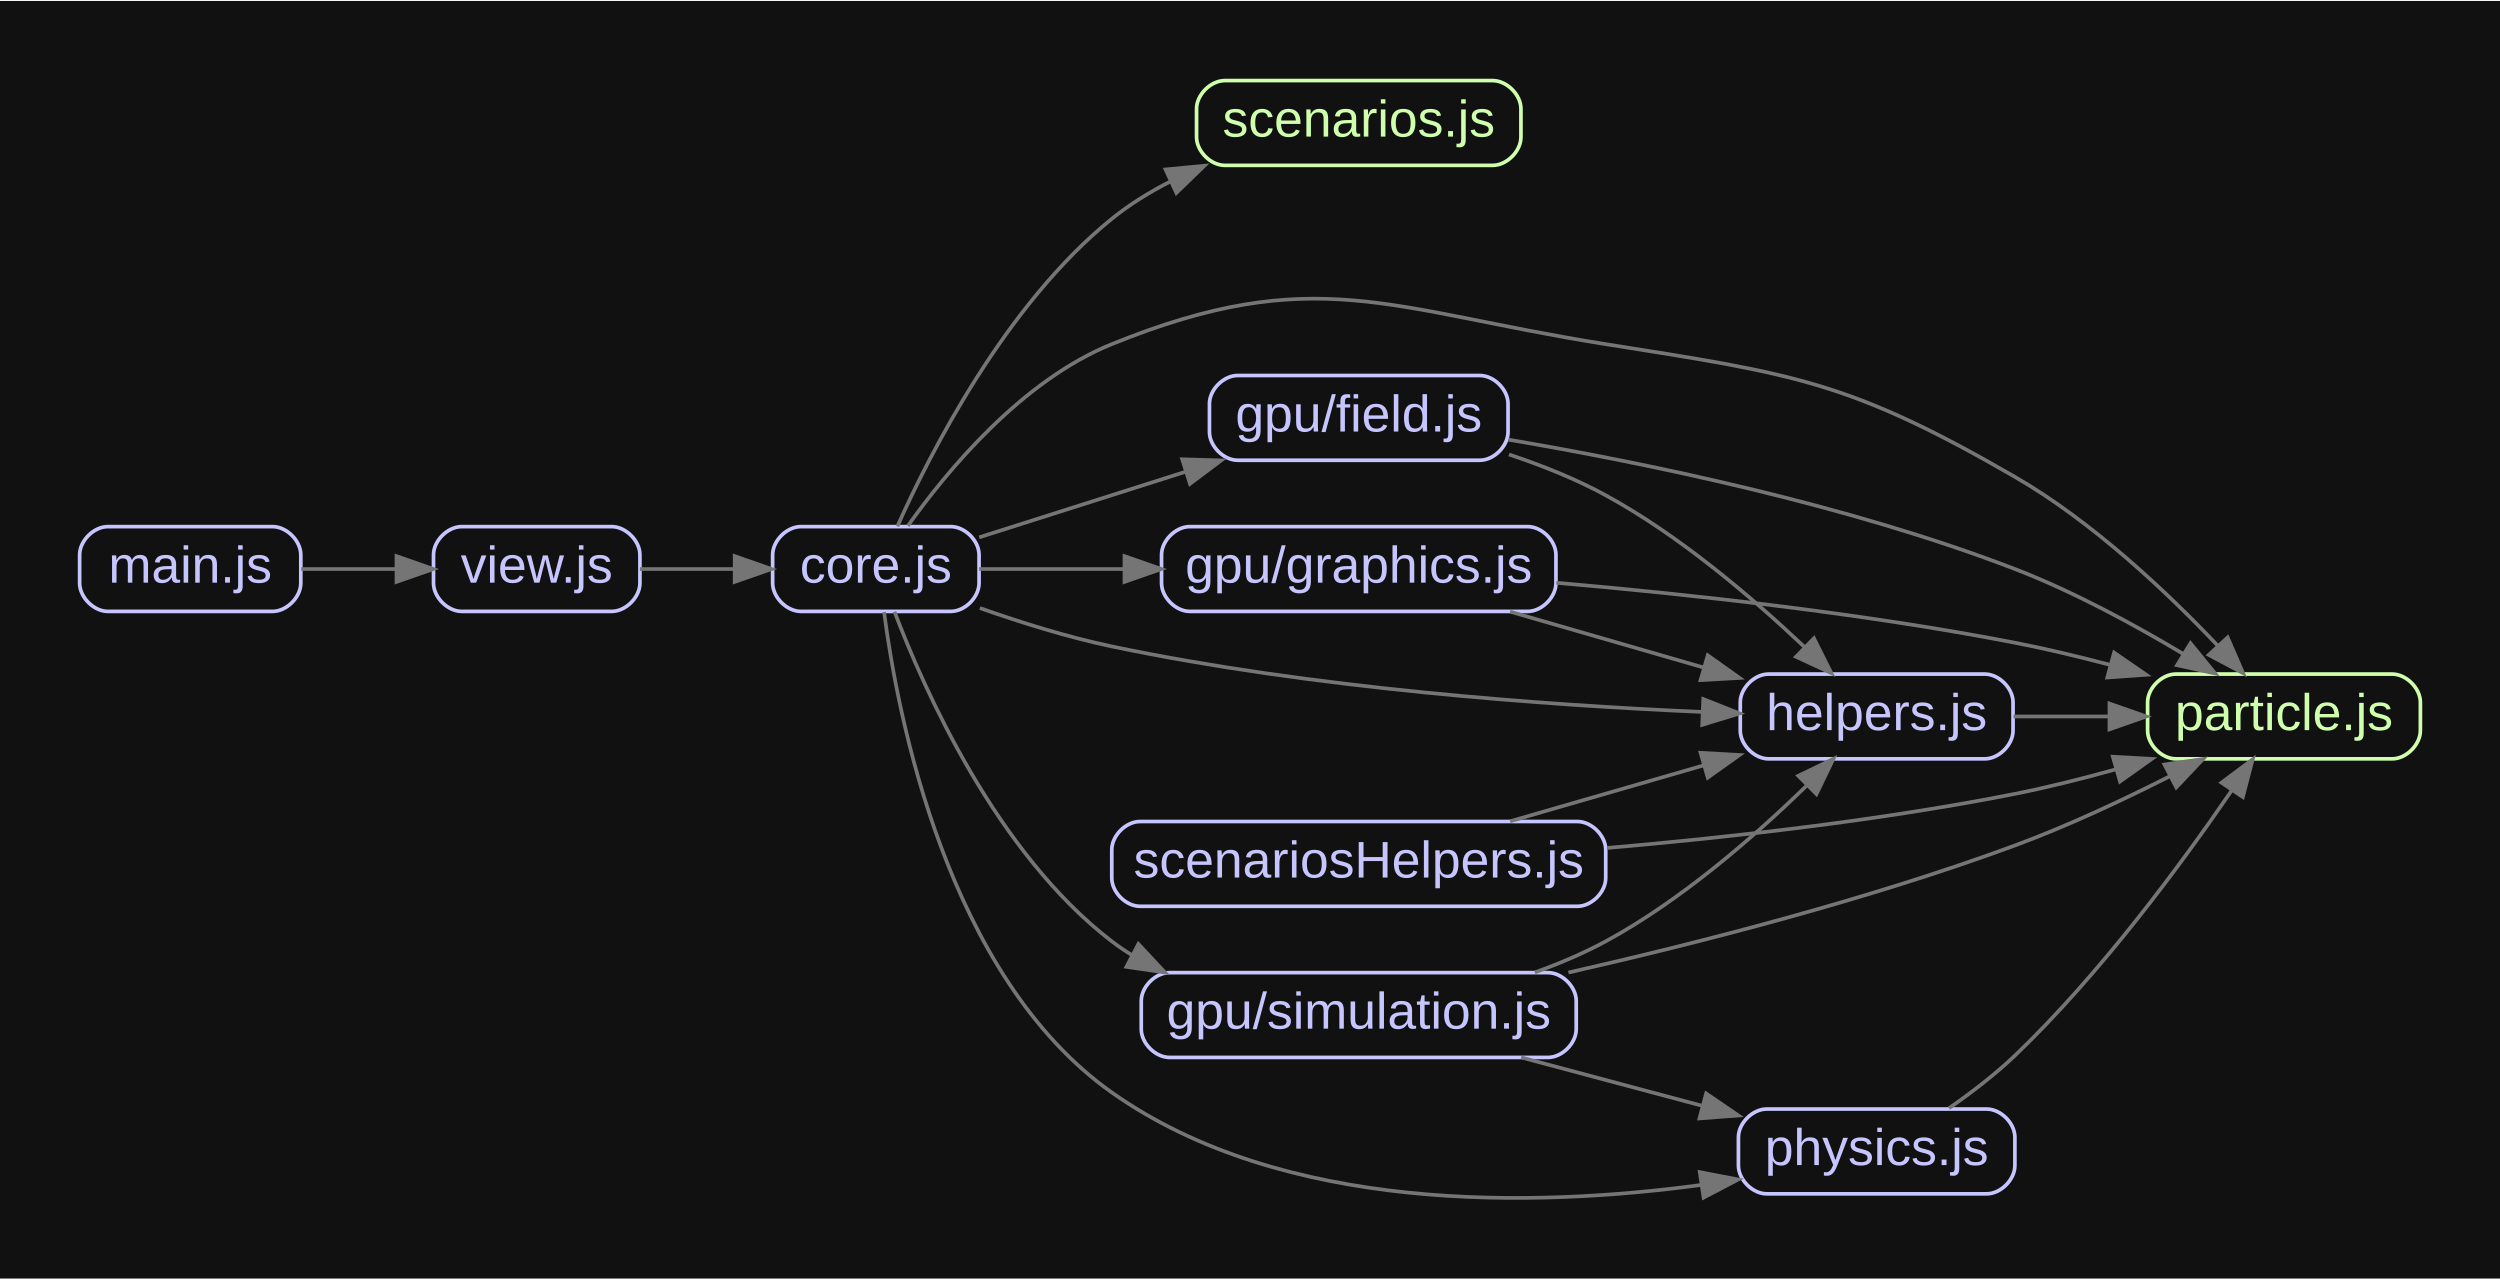
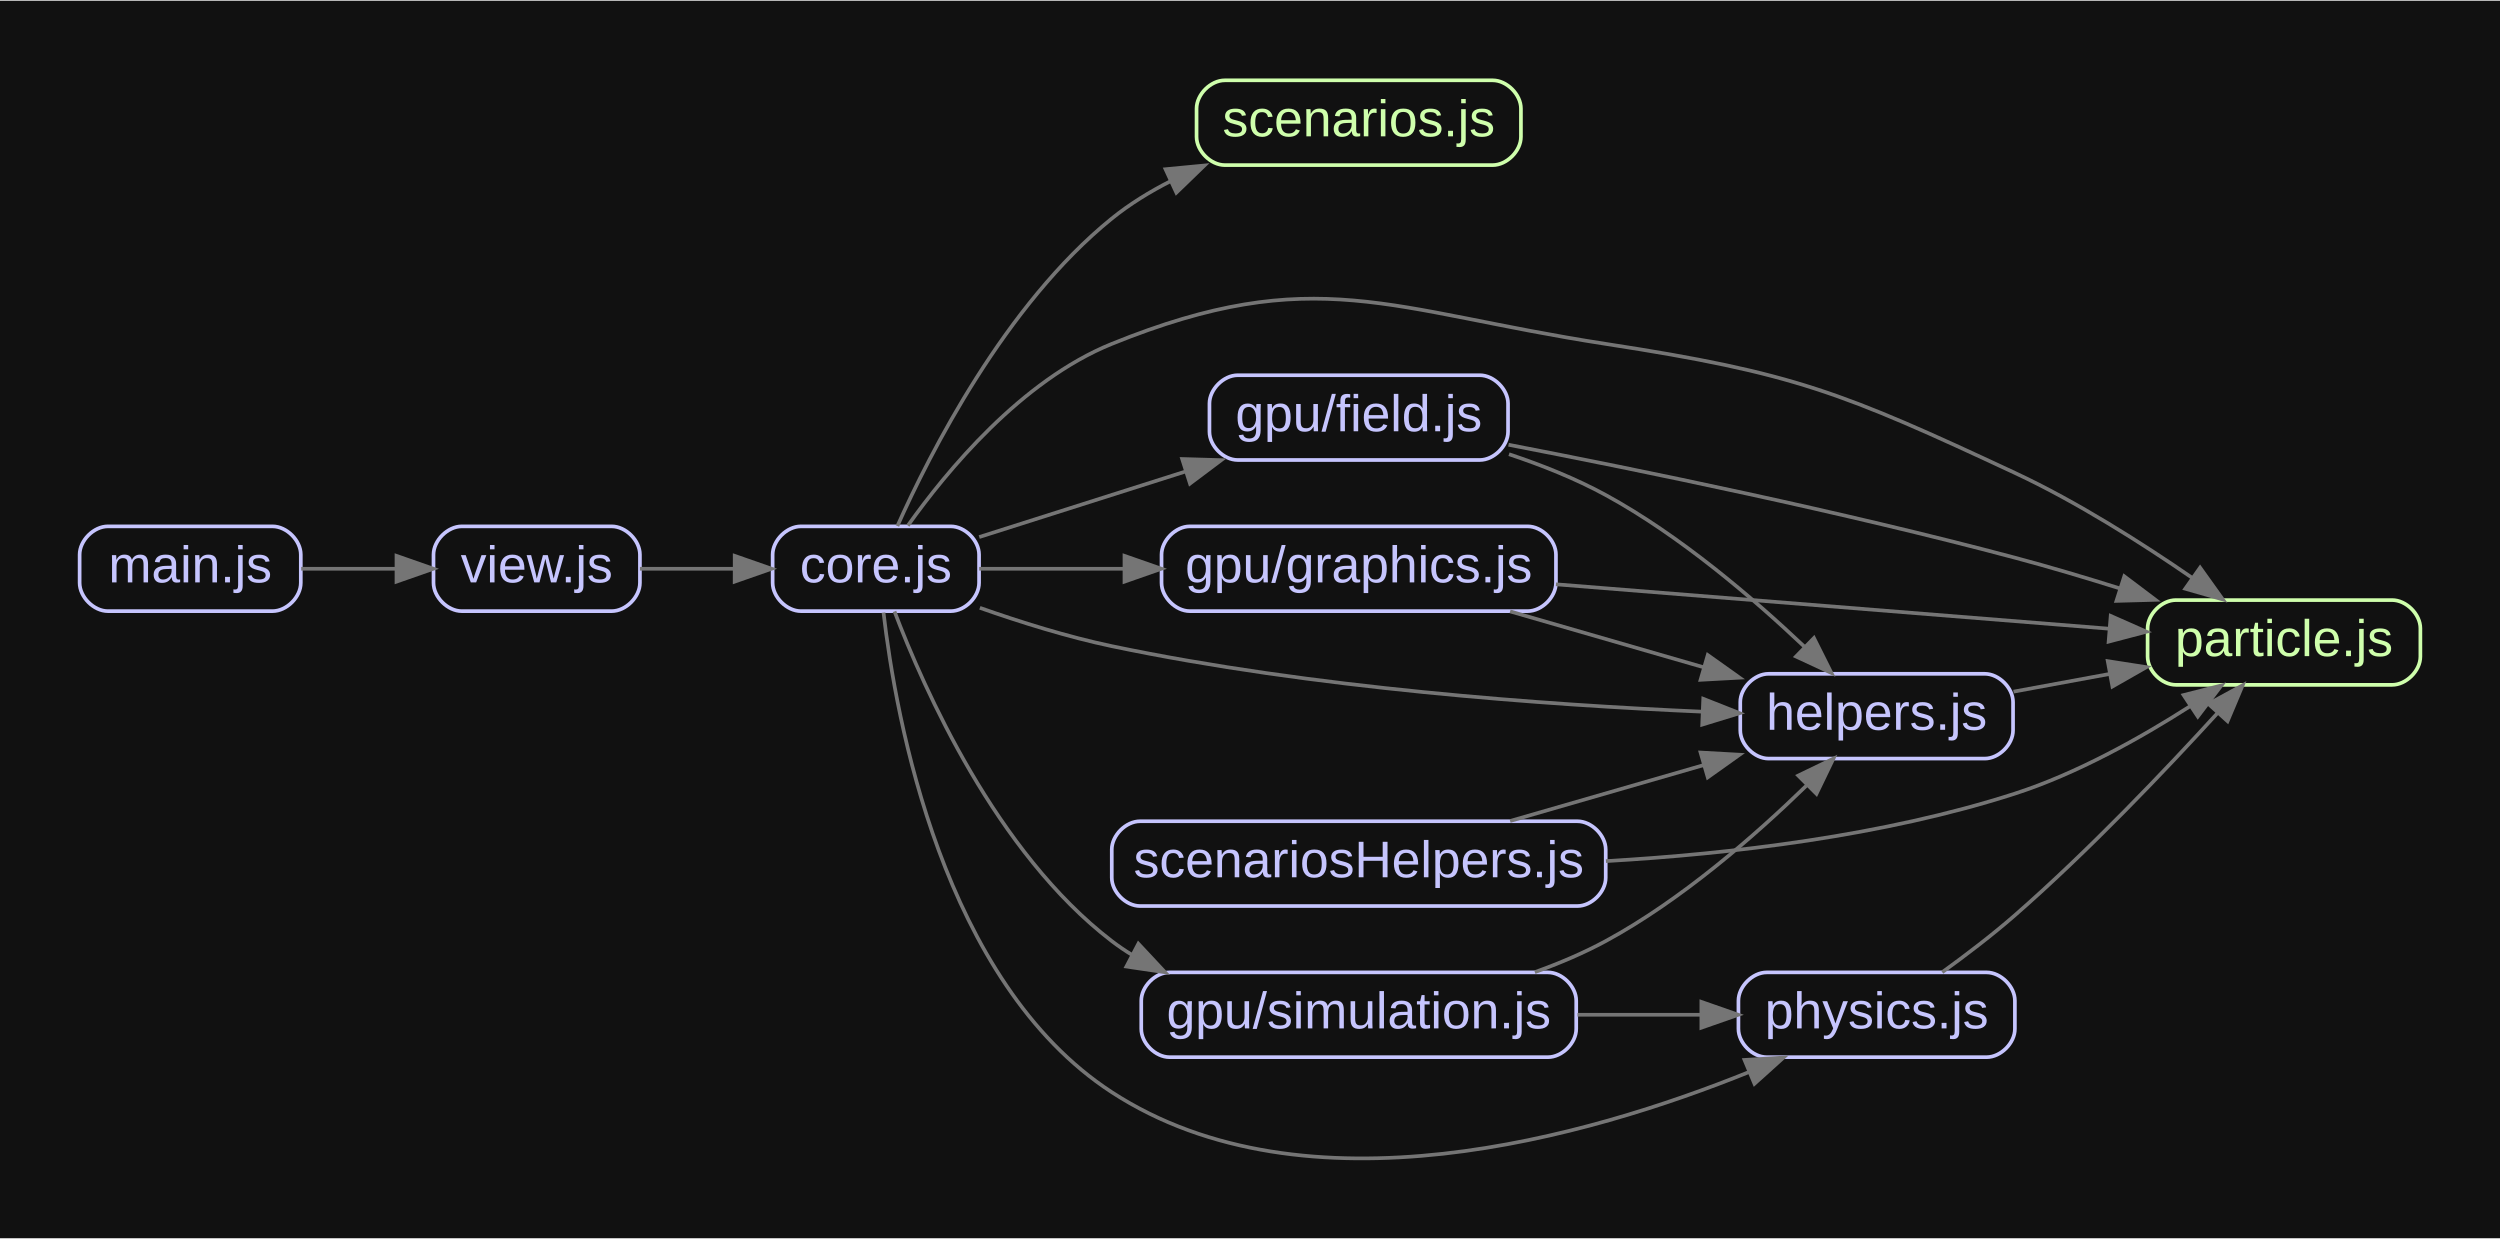
- <svg xmlns="http://www.w3.org/2000/svg" width="678pt" height="347pt" viewBox="0.00 0.00 678.20 346.58">
-   <g id="graph0" class="graph" transform="scale(1 1) rotate(0) translate(21.6 324.98)">
-     <polygon fill="#111111" stroke="transparent" points="-21.6,21.6 -21.6,-324.98 656.6,-324.98 656.6,21.6 -21.6,21.6" />
+ <svg xmlns="http://www.w3.org/2000/svg" width="678pt" height="336pt" viewBox="0.00 0.00 678.20 335.72">
+   <g id="graph0" class="graph" transform="scale(1 1) rotate(0) translate(21.6 314.12)">
+     <polygon fill="#111111" stroke="transparent" points="-21.6,21.6 -21.6,-314.12 656.6,-314.12 656.6,21.6 -21.6,21.6" />
    <g id="node1" class="node">
-       <path fill="none" stroke="#c6c5fe" d="M236.33,-182.38C236.33,-182.38 195.67,-182.38 195.67,-182.38 191.83,-182.38 188,-178.55 188,-174.72 188,-174.72 188,-167.05 188,-167.05 188,-163.22 191.83,-159.38 195.67,-159.38 195.67,-159.38 236.33,-159.38 236.33,-159.38 240.17,-159.38 244,-163.22 244,-167.05 244,-167.05 244,-174.72 244,-174.72 244,-178.55 240.17,-182.38 236.33,-182.38" />
-       <text text-anchor="middle" x="216" y="-167.18" font-family="Arial" font-size="14.00" fill="#c6c5fe">core.js</text>
+       <path fill="none" stroke="#c6c5fe" d="M236.33,-171.52C236.33,-171.52 195.67,-171.52 195.67,-171.52 191.83,-171.52 188,-167.69 188,-163.85 188,-163.85 188,-156.19 188,-156.19 188,-152.35 191.83,-148.52 195.67,-148.52 195.67,-148.52 236.33,-148.52 236.33,-148.52 240.17,-148.52 244,-152.35 244,-156.19 244,-156.19 244,-163.85 244,-163.85 244,-167.69 240.17,-171.52 236.33,-171.52" />
+       <text text-anchor="middle" x="216" y="-156.32" font-family="Arial" font-size="14.00" fill="#c6c5fe">core.js</text>
    </g>
    <g id="node2" class="node">
-       <path fill="none" stroke="#c6c5fe" d="M379.83,-223.38C379.83,-223.38 314.17,-223.38 314.17,-223.38 310.33,-223.38 306.5,-219.55 306.5,-215.72 306.5,-215.72 306.5,-208.05 306.5,-208.05 306.5,-204.22 310.33,-200.38 314.17,-200.38 314.17,-200.38 379.83,-200.38 379.83,-200.38 383.67,-200.38 387.5,-204.22 387.5,-208.05 387.5,-208.05 387.5,-215.72 387.5,-215.72 387.5,-219.55 383.67,-223.38 379.83,-223.38" />
-       <text text-anchor="middle" x="347" y="-208.18" font-family="Arial" font-size="14.00" fill="#c6c5fe">gpu/field.js</text>
+       <path fill="none" stroke="#c6c5fe" d="M379.83,-212.52C379.83,-212.52 314.17,-212.52 314.17,-212.52 310.33,-212.52 306.5,-208.69 306.5,-204.85 306.5,-204.85 306.5,-197.19 306.5,-197.19 306.5,-193.35 310.33,-189.52 314.17,-189.52 314.17,-189.52 379.83,-189.52 379.83,-189.52 383.67,-189.52 387.5,-193.35 387.5,-197.19 387.5,-197.19 387.5,-204.85 387.5,-204.85 387.5,-208.69 383.67,-212.52 379.83,-212.52" />
+       <text text-anchor="middle" x="347" y="-197.32" font-family="Arial" font-size="14.00" fill="#c6c5fe">gpu/field.js</text>
    </g>
    <g id="edge1" class="edge">
-       <path fill="none" stroke="#757575" d="M244.04,-179.48C260.27,-184.64 281.35,-191.33 300.12,-197.3" />
-       <polygon fill="#757575" stroke="#757575" points="299.1,-200.65 309.69,-200.34 301.22,-193.98 299.1,-200.65" />
+       <path fill="none" stroke="#757575" d="M244.04,-168.62C260.27,-173.78 281.35,-180.47 300.12,-186.44" />
+       <polygon fill="#757575" stroke="#757575" points="299.1,-189.79 309.69,-189.48 301.22,-183.12 299.1,-189.79" />
    </g>
    <g id="node3" class="node">
-       <path fill="none" stroke="#c6c5fe" d="M392.83,-182.38C392.83,-182.38 301.17,-182.38 301.17,-182.38 297.33,-182.38 293.5,-178.55 293.5,-174.72 293.5,-174.72 293.5,-167.05 293.5,-167.05 293.5,-163.22 297.33,-159.38 301.17,-159.38 301.17,-159.38 392.83,-159.38 392.83,-159.38 396.67,-159.38 400.5,-163.22 400.5,-167.05 400.5,-167.05 400.5,-174.72 400.5,-174.72 400.5,-178.55 396.67,-182.38 392.83,-182.38" />
-       <text text-anchor="middle" x="347" y="-167.18" font-family="Arial" font-size="14.00" fill="#c6c5fe">gpu/graphics.js</text>
+       <path fill="none" stroke="#c6c5fe" d="M392.83,-171.52C392.83,-171.52 301.17,-171.52 301.17,-171.52 297.33,-171.52 293.5,-167.69 293.5,-163.85 293.5,-163.85 293.5,-156.19 293.5,-156.19 293.5,-152.35 297.33,-148.52 301.17,-148.52 301.17,-148.52 392.83,-148.52 392.83,-148.52 396.67,-148.52 400.5,-152.35 400.5,-156.19 400.5,-156.19 400.5,-163.85 400.5,-163.85 400.5,-167.69 396.67,-171.52 392.83,-171.52" />
+       <text text-anchor="middle" x="347" y="-156.32" font-family="Arial" font-size="14.00" fill="#c6c5fe">gpu/graphics.js</text>
    </g>
    <g id="edge2" class="edge">
-       <path fill="none" stroke="#757575" d="M244.04,-170.88C255.58,-170.88 269.55,-170.88 283.42,-170.88" />
-       <polygon fill="#757575" stroke="#757575" points="283.45,-174.38 293.45,-170.88 283.45,-167.38 283.45,-174.38" />
+       <path fill="none" stroke="#757575" d="M244.04,-160.02C255.58,-160.02 269.55,-160.02 283.42,-160.02" />
+       <polygon fill="#757575" stroke="#757575" points="283.45,-163.52 293.45,-160.02 283.45,-156.52 283.45,-163.52" />
    </g>
    <g id="node4" class="node">
-       <path fill="none" stroke="#c6c5fe" d="M398.33,-61.38C398.33,-61.38 295.67,-61.38 295.67,-61.38 291.83,-61.38 288,-57.55 288,-53.72 288,-53.72 288,-46.05 288,-46.05 288,-42.22 291.83,-38.38 295.67,-38.38 295.67,-38.38 398.33,-38.38 398.33,-38.38 402.17,-38.38 406,-42.22 406,-46.05 406,-46.05 406,-53.72 406,-53.72 406,-57.55 402.17,-61.38 398.33,-61.38" />
-       <text text-anchor="middle" x="347" y="-46.18" font-family="Arial" font-size="14.00" fill="#c6c5fe">gpu/simulation.js</text>
+       <path fill="none" stroke="#c6c5fe" d="M398.33,-50.52C398.33,-50.52 295.67,-50.52 295.67,-50.52 291.83,-50.52 288,-46.69 288,-42.85 288,-42.85 288,-35.19 288,-35.19 288,-31.35 291.83,-27.52 295.67,-27.52 295.67,-27.52 398.33,-27.52 398.33,-27.52 402.17,-27.52 406,-31.35 406,-35.19 406,-35.19 406,-42.85 406,-42.85 406,-46.69 402.17,-50.52 398.33,-50.52" />
+       <text text-anchor="middle" x="347" y="-35.32" font-family="Arial" font-size="14.00" fill="#c6c5fe">gpu/simulation.js</text>
    </g>
    <g id="edge3" class="edge">
-       <path fill="none" stroke="#757575" d="M221.06,-159.3C229.02,-138.29 248.66,-93.89 280,-69.88 281.78,-68.52 283.64,-67.25 285.58,-66.07" />
-       <polygon fill="#757575" stroke="#757575" points="287.22,-69.16 294.45,-61.42 283.97,-62.96 287.22,-69.16" />
+       <path fill="none" stroke="#757575" d="M221.06,-148.44C229.02,-127.43 248.66,-83.02 280,-59.02 281.78,-57.66 283.64,-56.39 285.58,-55.21" />
+       <polygon fill="#757575" stroke="#757575" points="287.22,-58.3 294.45,-50.56 283.97,-52.1 287.22,-58.3" />
    </g>
    <g id="node5" class="node">
-       <path fill="none" stroke="#c6c5fe" d="M516.83,-142.38C516.83,-142.38 458.17,-142.38 458.17,-142.38 454.33,-142.38 450.5,-138.55 450.5,-134.72 450.5,-134.72 450.5,-127.05 450.5,-127.05 450.5,-123.22 454.33,-119.38 458.17,-119.38 458.17,-119.38 516.83,-119.38 516.83,-119.38 520.67,-119.38 524.5,-123.22 524.5,-127.05 524.5,-127.05 524.5,-134.72 524.5,-134.72 524.5,-138.55 520.67,-142.38 516.83,-142.38" />
-       <text text-anchor="middle" x="487.5" y="-127.18" font-family="Arial" font-size="14.00" fill="#c6c5fe">helpers.js</text>
+       <path fill="none" stroke="#c6c5fe" d="M516.83,-131.52C516.83,-131.52 458.17,-131.52 458.17,-131.52 454.33,-131.52 450.5,-127.69 450.5,-123.85 450.5,-123.85 450.5,-116.19 450.5,-116.19 450.5,-112.35 454.33,-108.52 458.17,-108.52 458.17,-108.52 516.83,-108.52 516.83,-108.52 520.67,-108.52 524.5,-112.35 524.5,-116.19 524.5,-116.19 524.5,-123.85 524.5,-123.85 524.5,-127.69 520.67,-131.52 516.83,-131.52" />
+       <text text-anchor="middle" x="487.5" y="-116.32" font-family="Arial" font-size="14.00" fill="#c6c5fe">helpers.js</text>
    </g>
    <g id="edge4" class="edge">
-       <path fill="none" stroke="#757575" d="M244.22,-160.29C255.18,-156.42 268.04,-152.39 280,-149.88 334.25,-138.5 397.93,-133.94 440.08,-132.11" />
-       <polygon fill="#757575" stroke="#757575" points="440.46,-135.6 450.31,-131.7 440.18,-128.6 440.46,-135.6" />
+       <path fill="none" stroke="#757575" d="M244.22,-149.42C255.18,-145.56 268.04,-141.53 280,-139.02 334.25,-127.64 397.93,-123.08 440.08,-121.25" />
+       <polygon fill="#757575" stroke="#757575" points="440.46,-124.74 450.31,-120.84 440.18,-117.74 440.46,-124.74" />
    </g>
    <g id="node6" class="node">
-       <path fill="none" stroke="#cfffac" d="M627.33,-142.38C627.33,-142.38 568.67,-142.38 568.67,-142.38 564.83,-142.38 561,-138.55 561,-134.72 561,-134.72 561,-127.05 561,-127.05 561,-123.22 564.83,-119.38 568.67,-119.38 568.67,-119.38 627.33,-119.38 627.33,-119.38 631.17,-119.38 635,-123.22 635,-127.05 635,-127.05 635,-134.72 635,-134.72 635,-138.55 631.17,-142.38 627.33,-142.38" />
-       <text text-anchor="middle" x="598" y="-127.18" font-family="Arial" font-size="14.00" fill="#cfffac">particle.js</text>
+       <path fill="none" stroke="#cfffac" d="M627.33,-151.52C627.33,-151.52 568.67,-151.52 568.67,-151.52 564.83,-151.52 561,-147.69 561,-143.85 561,-143.85 561,-136.19 561,-136.19 561,-132.35 564.83,-128.52 568.67,-128.52 568.67,-128.52 627.33,-128.52 627.33,-128.52 631.17,-128.52 635,-132.35 635,-136.19 635,-136.19 635,-143.85 635,-143.85 635,-147.69 631.17,-151.52 627.33,-151.52" />
+       <text text-anchor="middle" x="598" y="-136.32" font-family="Arial" font-size="14.00" fill="#cfffac">particle.js</text>
    </g>
    <g id="edge5" class="edge">
-       <path fill="none" stroke="#757575" d="M224.69,-182.59C235.17,-197.33 255.45,-221.94 280,-231.88 335.2,-254.23 355.18,-241.18 414,-231.88 465.23,-223.78 480.1,-221.83 525,-195.88 546.16,-183.65 566.47,-164.4 580.09,-150.02" />
-       <polygon fill="#757575" stroke="#757575" points="582.72,-152.33 586.93,-142.6 577.58,-147.58 582.72,-152.33" />
+       <path fill="none" stroke="#757575" d="M224.69,-171.73C235.17,-186.47 255.45,-211.08 280,-221.02 335.2,-243.37 355.14,-230.08 414,-221.02 465.13,-213.15 478.13,-207.91 525,-186.02 541.87,-178.14 559.5,-166.93 573.1,-157.55" />
+       <polygon fill="#757575" stroke="#757575" points="575.24,-160.32 581.4,-151.7 571.21,-154.6 575.24,-160.32" />
    </g>
    <g id="node7" class="node">
-       <path fill="none" stroke="#c6c5fe" d="M517.33,-24.38C517.33,-24.38 457.67,-24.38 457.67,-24.38 453.83,-24.38 450,-20.55 450,-16.72 450,-16.72 450,-9.05 450,-9.05 450,-5.22 453.83,-1.38 457.67,-1.38 457.67,-1.38 517.33,-1.38 517.33,-1.38 521.17,-1.38 525,-5.22 525,-9.05 525,-9.05 525,-16.72 525,-16.72 525,-20.55 521.17,-24.38 517.33,-24.38" />
-       <text text-anchor="middle" x="487.5" y="-9.18" font-family="Arial" font-size="14.00" fill="#c6c5fe">physics.js</text>
+       <path fill="none" stroke="#c6c5fe" d="M517.33,-50.52C517.33,-50.52 457.67,-50.52 457.67,-50.52 453.83,-50.52 450,-46.69 450,-42.85 450,-42.85 450,-35.19 450,-35.19 450,-31.35 453.83,-27.52 457.67,-27.52 457.67,-27.52 517.33,-27.52 517.33,-27.52 521.17,-27.52 525,-31.35 525,-35.19 525,-35.19 525,-42.85 525,-42.85 525,-46.69 521.17,-50.52 517.33,-50.52" />
+       <text text-anchor="middle" x="487.5" y="-35.32" font-family="Arial" font-size="14.00" fill="#c6c5fe">physics.js</text>
    </g>
    <g id="edge6" class="edge">
-       <path fill="none" stroke="#757575" d="M218.23,-159.21C221.87,-131.26 235.29,-60.48 280,-28.88 326.58,4.04 394.73,2.31 439.83,-3.78" />
-       <polygon fill="#757575" stroke="#757575" points="439.52,-7.27 449.93,-5.26 440.54,-0.35 439.52,-7.27" />
+       <path fill="none" stroke="#757575" d="M218.08,-148.12C221.38,-119.67 234.1,-47.87 280,-18.02 332.66,16.23 409.35,-5.9 452.93,-23.51" />
+       <polygon fill="#757575" stroke="#757575" points="451.65,-26.77 462.22,-27.4 454.35,-20.31 451.65,-26.77" />
    </g>
    <g id="node8" class="node">
-       <path fill="none" stroke="#cfffac" d="M383.33,-303.38C383.33,-303.38 310.67,-303.38 310.67,-303.38 306.83,-303.38 303,-299.55 303,-295.72 303,-295.72 303,-288.05 303,-288.05 303,-284.22 306.83,-280.38 310.67,-280.38 310.67,-280.38 383.33,-280.38 383.33,-280.38 387.17,-280.38 391,-284.22 391,-288.05 391,-288.05 391,-295.72 391,-295.72 391,-299.55 387.17,-303.38 383.33,-303.38" />
-       <text text-anchor="middle" x="347" y="-288.18" font-family="Arial" font-size="14.00" fill="#cfffac">scenarios.js</text>
+       <path fill="none" stroke="#cfffac" d="M383.33,-292.52C383.33,-292.52 310.67,-292.52 310.67,-292.52 306.83,-292.52 303,-288.69 303,-284.85 303,-284.85 303,-277.19 303,-277.19 303,-273.35 306.83,-269.52 310.67,-269.52 310.67,-269.52 383.33,-269.52 383.33,-269.52 387.17,-269.52 391,-273.35 391,-277.19 391,-277.19 391,-284.85 391,-284.85 391,-288.69 387.17,-292.52 383.33,-292.52" />
+       <text text-anchor="middle" x="347" y="-277.32" font-family="Arial" font-size="14.00" fill="#cfffac">scenarios.js</text>
    </g>
    <g id="edge7" class="edge">
-       <path fill="none" stroke="#757575" d="M221.85,-182.48C230.66,-202.22 251.08,-242.48 280,-265.88 284.84,-269.8 290.34,-273.18 296.05,-276.09" />
-       <polygon fill="#757575" stroke="#757575" points="294.59,-279.27 305.13,-280.27 297.52,-272.91 294.59,-279.27" />
+       <path fill="none" stroke="#757575" d="M221.85,-171.62C230.66,-191.36 251.08,-231.62 280,-255.02 284.84,-258.94 290.34,-262.32 296.05,-265.22" />
+       <polygon fill="#757575" stroke="#757575" points="294.59,-268.4 305.13,-269.41 297.52,-262.05 294.59,-268.4" />
    </g>
    <g id="edge8" class="edge">
-       <path fill="none" stroke="#757575" d="M387.76,-201.95C396.66,-198.99 405.87,-195.32 414,-190.88 434.14,-179.89 454,-162.9 467.83,-149.8" />
-       <polygon fill="#757575" stroke="#757575" points="470.49,-152.09 475.23,-142.62 465.62,-147.07 470.49,-152.09" />
+       <path fill="none" stroke="#757575" d="M387.76,-191.09C396.66,-188.13 405.87,-184.46 414,-180.02 434.14,-169.03 454,-152.04 467.83,-138.94" />
+       <polygon fill="#757575" stroke="#757575" points="470.49,-141.23 475.23,-131.75 465.62,-136.21 470.49,-141.23" />
    </g>
    <g id="edge9" class="edge">
-       <path fill="none" stroke="#757575" d="M387.61,-205.97C424.11,-199.77 479.37,-188.44 525,-170.88 540.83,-164.79 557.45,-155.75 570.73,-147.81" />
-       <polygon fill="#757575" stroke="#757575" points="572.64,-150.75 579.34,-142.54 568.98,-144.78 572.64,-150.75" />
+       <path fill="none" stroke="#757575" d="M387.63,-193.66C423.68,-186.7 478.23,-175.48 525,-163.02 534.32,-160.54 544.22,-157.59 553.6,-154.64" />
+       <polygon fill="#757575" stroke="#757575" points="554.68,-157.97 563.14,-151.59 552.55,-151.3 554.68,-157.97" />
    </g>
    <g id="edge10" class="edge">
-       <path fill="none" stroke="#757575" d="M388.06,-159.31C404.49,-154.57 423.6,-149.05 440.59,-144.14" />
-       <polygon fill="#757575" stroke="#757575" points="441.68,-147.47 450.31,-141.33 439.73,-140.75 441.68,-147.47" />
+       <path fill="none" stroke="#757575" d="M388.06,-148.45C404.49,-143.71 423.6,-138.19 440.59,-133.28" />
+       <polygon fill="#757575" stroke="#757575" points="441.68,-136.61 450.31,-130.47 439.73,-129.89 441.68,-136.61" />
    </g>
    <g id="edge11" class="edge">
-       <path fill="none" stroke="#757575" d="M400.61,-167.14C435.99,-164.08 483.56,-158.93 525,-150.88 533.42,-149.25 542.3,-147.12 550.83,-144.87" />
-       <polygon fill="#757575" stroke="#757575" points="551.91,-148.2 560.64,-142.19 550.07,-141.45 551.91,-148.2" />
+       <path fill="none" stroke="#757575" d="M400.5,-155.8C444.92,-152.24 507.98,-147.17 550.58,-143.75" />
+       <polygon fill="#757575" stroke="#757575" points="550.99,-147.23 560.68,-142.94 550.43,-140.25 550.99,-147.23" />
    </g>
    <g id="edge12" class="edge">
-       <path fill="none" stroke="#757575" d="M394.77,-61.45C401.4,-63.83 408,-66.63 414,-69.88 434.55,-81.02 454.63,-98.59 468.42,-112.02" />
-       <polygon fill="#757575" stroke="#757575" points="466.23,-114.78 475.77,-119.37 471.17,-109.82 466.23,-114.78" />
+       <path fill="none" stroke="#757575" d="M394.77,-50.59C401.4,-52.97 408,-55.77 414,-59.02 434.55,-70.16 454.63,-87.73 468.42,-101.16" />
+       <polygon fill="#757575" stroke="#757575" points="466.23,-103.91 475.77,-108.51 471.17,-98.96 466.23,-103.91" />
    </g>
    <g id="edge13" class="edge">
-       <path fill="none" stroke="#757575" d="M403.88,-61.41C439.15,-69.42 485.38,-81.27 525,-95.88 539.13,-101.09 554.2,-108.17 566.88,-114.59" />
-       <polygon fill="#757575" stroke="#757575" points="565.57,-117.85 576.06,-119.33 568.78,-111.63 565.57,-117.85" />
+       <path fill="none" stroke="#757575" d="M406.34,-39.02C417.54,-39.02 429.14,-39.02 439.91,-39.02" />
+       <polygon fill="#757575" stroke="#757575" points="439.95,-42.52 449.95,-39.02 439.95,-35.52 439.95,-42.52" />
    </g>
    <g id="edge14" class="edge">
-       <path fill="none" stroke="#757575" d="M391.06,-38.38C406.57,-34.24 424.12,-29.55 439.91,-25.33" />
-       <polygon fill="#757575" stroke="#757575" points="441.24,-28.6 449.99,-22.63 439.43,-21.83 441.24,-28.6" />
+       <path fill="none" stroke="#757575" d="M524.63,-126.68C532.96,-128.22 541.93,-129.87 550.63,-131.47" />
+       <polygon fill="#757575" stroke="#757575" points="550.19,-134.95 560.66,-133.32 551.46,-128.07 550.19,-134.95" />
+     </g>
+     <g id="edge16" class="edge">
+       <path fill="none" stroke="#757575" d="M505.29,-50.57C511.64,-55.16 518.83,-60.63 525,-66.02 545,-83.49 565.97,-105.53 580.09,-121" />
+       <polygon fill="#757575" stroke="#757575" points="577.5,-123.35 586.8,-128.42 582.69,-118.66 577.5,-123.35" />
+     </g>
+     <g id="node9" class="node">
+       <path fill="none" stroke="#c6c5fe" d="M52.33,-171.52C52.33,-171.52 7.67,-171.52 7.67,-171.52 3.83,-171.52 0,-167.69 0,-163.85 0,-163.85 0,-156.19 0,-156.19 0,-152.35 3.83,-148.52 7.67,-148.52 7.67,-148.52 52.33,-148.52 52.33,-148.52 56.17,-148.52 60,-152.35 60,-156.19 60,-156.19 60,-163.85 60,-163.85 60,-167.69 56.17,-171.52 52.33,-171.52" />
+       <text text-anchor="middle" x="30" y="-156.32" font-family="Arial" font-size="14.00" fill="#c6c5fe">main.js</text>
+     </g>
+     <g id="node10" class="node">
+       <path fill="none" stroke="#c6c5fe" d="M144.33,-171.52C144.33,-171.52 103.67,-171.52 103.67,-171.52 99.83,-171.52 96,-167.69 96,-163.85 96,-163.85 96,-156.19 96,-156.19 96,-152.35 99.83,-148.52 103.67,-148.52 103.67,-148.52 144.33,-148.52 144.33,-148.52 148.17,-148.52 152,-152.35 152,-156.19 152,-156.19 152,-163.85 152,-163.85 152,-167.69 148.17,-171.52 144.33,-171.52" />
+       <text text-anchor="middle" x="124" y="-156.32" font-family="Arial" font-size="14.00" fill="#c6c5fe">view.js</text>
    </g>
    <g id="edge15" class="edge">
-       <path fill="none" stroke="#757575" d="M524.63,-130.88C532.96,-130.88 541.93,-130.88 550.63,-130.88" />
-       <polygon fill="#757575" stroke="#757575" points="550.66,-134.38 560.66,-130.88 550.66,-127.38 550.66,-134.38" />
+       <path fill="none" stroke="#757575" d="M60.11,-160.02C68.27,-160.02 77.25,-160.02 85.81,-160.02" />
+       <polygon fill="#757575" stroke="#757575" points="85.96,-163.52 95.96,-160.02 85.96,-156.52 85.96,-163.52" />
+     </g>
+     <g id="edge19" class="edge">
+       <path fill="none" stroke="#757575" d="M152,-160.02C160.03,-160.02 168.97,-160.02 177.53,-160.02" />
+       <polygon fill="#757575" stroke="#757575" points="177.71,-163.52 187.71,-160.02 177.7,-156.52 177.71,-163.52" />
+     </g>
+     <g id="node11" class="node">
+       <path fill="none" stroke="#c6c5fe" d="M406.33,-91.52C406.33,-91.52 287.67,-91.52 287.67,-91.52 283.83,-91.52 280,-87.69 280,-83.85 280,-83.85 280,-76.19 280,-76.19 280,-72.35 283.83,-68.52 287.67,-68.52 287.67,-68.52 406.33,-68.52 406.33,-68.52 410.17,-68.52 414,-72.35 414,-76.19 414,-76.19 414,-83.85 414,-83.85 414,-87.69 410.17,-91.52 406.33,-91.52" />
+       <text text-anchor="middle" x="347" y="-76.32" font-family="Arial" font-size="14.00" fill="#c6c5fe">scenariosHelpers.js</text>
    </g>
    <g id="edge17" class="edge">
-       <path fill="none" stroke="#757575" d="M507.12,-24.61C513.12,-28.77 519.6,-33.72 525,-38.88 548.29,-61.14 570.4,-91.2 583.82,-110.81" />
-       <polygon fill="#757575" stroke="#757575" points="581.03,-112.92 589.52,-119.26 586.84,-109.01 581.03,-112.92" />
-     </g>
-     <g id="node9" class="node">
-       <path fill="none" stroke="#c6c5fe" d="M52.33,-182.38C52.33,-182.38 7.67,-182.38 7.67,-182.38 3.83,-182.38 0,-178.55 0,-174.72 0,-174.72 0,-167.05 0,-167.05 0,-163.22 3.83,-159.38 7.67,-159.38 7.67,-159.38 52.33,-159.38 52.33,-159.38 56.17,-159.38 60,-163.22 60,-167.05 60,-167.05 60,-174.72 60,-174.72 60,-178.55 56.17,-182.38 52.33,-182.38" />
-       <text text-anchor="middle" x="30" y="-167.18" font-family="Arial" font-size="14.00" fill="#c6c5fe">main.js</text>
-     </g>
-     <g id="node10" class="node">
-       <path fill="none" stroke="#c6c5fe" d="M144.33,-182.38C144.33,-182.38 103.67,-182.38 103.67,-182.38 99.83,-182.38 96,-178.55 96,-174.72 96,-174.72 96,-167.05 96,-167.05 96,-163.22 99.83,-159.38 103.67,-159.38 103.67,-159.38 144.33,-159.38 144.33,-159.38 148.17,-159.38 152,-163.22 152,-167.05 152,-167.05 152,-174.72 152,-174.72 152,-178.55 148.17,-182.38 144.33,-182.38" />
-       <text text-anchor="middle" x="124" y="-167.18" font-family="Arial" font-size="14.00" fill="#c6c5fe">view.js</text>
-     </g>
-     <g id="edge16" class="edge">
-       <path fill="none" stroke="#757575" d="M60.11,-170.88C68.27,-170.88 77.25,-170.88 85.81,-170.88" />
-       <polygon fill="#757575" stroke="#757575" points="85.96,-174.38 95.96,-170.88 85.96,-167.38 85.96,-174.38" />
-     </g>
-     <g id="edge20" class="edge">
-       <path fill="none" stroke="#757575" d="M152,-170.88C160.03,-170.88 168.97,-170.88 177.53,-170.88" />
-       <polygon fill="#757575" stroke="#757575" points="177.71,-174.38 187.71,-170.88 177.7,-167.38 177.71,-174.38" />
-     </g>
-     <g id="node11" class="node">
-       <path fill="none" stroke="#c6c5fe" d="M406.33,-102.38C406.33,-102.38 287.67,-102.38 287.67,-102.38 283.83,-102.38 280,-98.55 280,-94.72 280,-94.72 280,-87.05 280,-87.05 280,-83.22 283.83,-79.38 287.67,-79.38 287.67,-79.38 406.33,-79.38 406.33,-79.38 410.17,-79.38 414,-83.22 414,-87.05 414,-87.05 414,-94.72 414,-94.72 414,-98.55 410.17,-102.38 406.33,-102.38" />
-       <text text-anchor="middle" x="347" y="-87.18" font-family="Arial" font-size="14.00" fill="#c6c5fe">scenariosHelpers.js</text>
+       <path fill="none" stroke="#757575" d="M388.06,-91.59C404.49,-96.34 423.6,-101.86 440.59,-106.76" />
+       <polygon fill="#757575" stroke="#757575" points="439.73,-110.16 450.31,-109.57 441.68,-103.43 439.73,-110.16" />
    </g>
    <g id="edge18" class="edge">
-       <path fill="none" stroke="#757575" d="M388.06,-102.45C404.49,-107.2 423.6,-112.72 440.59,-117.62" />
-       <polygon fill="#757575" stroke="#757575" points="439.73,-121.02 450.31,-120.43 441.68,-114.29 439.73,-121.02" />
-     </g>
-     <g id="edge19" class="edge">
-       <path fill="none" stroke="#757575" d="M414.4,-95.21C447.8,-98.1 488.77,-102.71 525,-109.88 533.91,-111.65 543.31,-114.01 552.27,-116.51" />
-       <polygon fill="#757575" stroke="#757575" points="551.57,-119.95 562.15,-119.37 553.52,-113.23 551.57,-119.95" />
+       <path fill="none" stroke="#757575" d="M414.06,-80.71C447.92,-82.66 489.41,-87.53 525,-99.02 541.79,-104.44 559.03,-114.09 572.42,-122.66" />
+       <polygon fill="#757575" stroke="#757575" points="570.76,-125.75 581.03,-128.36 574.62,-119.92 570.76,-125.75" />
    </g>
  </g>
</svg>
